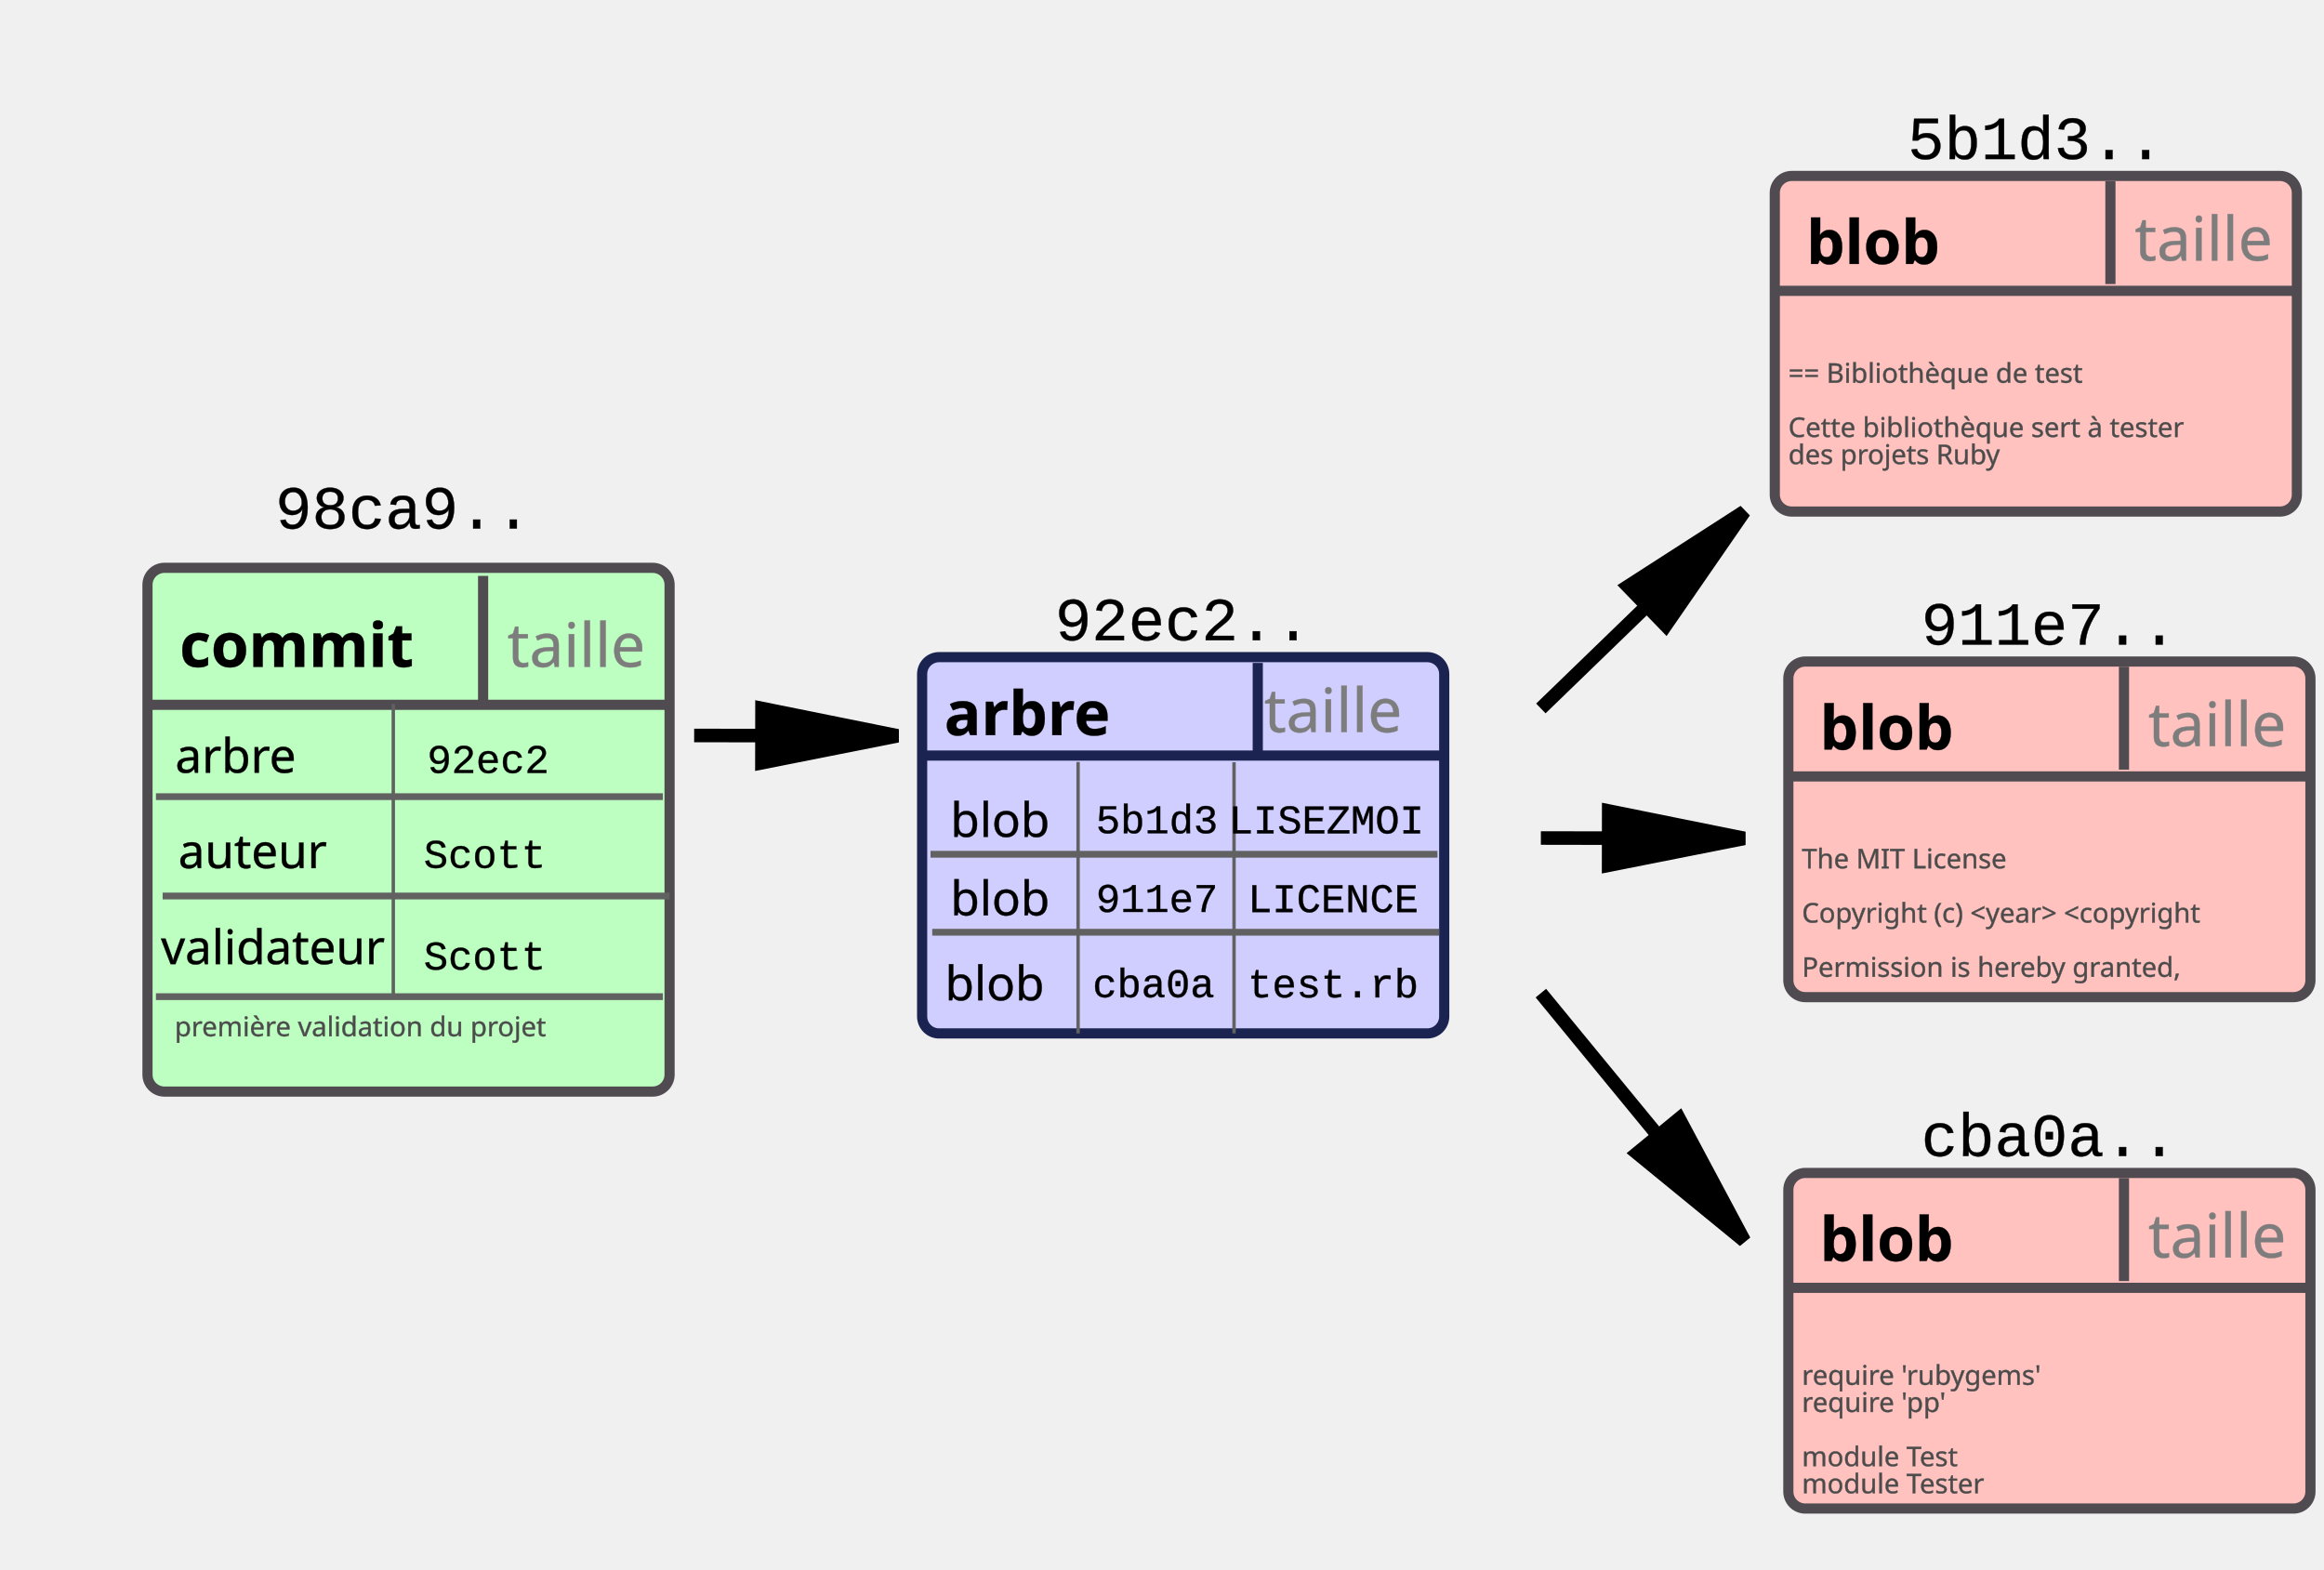
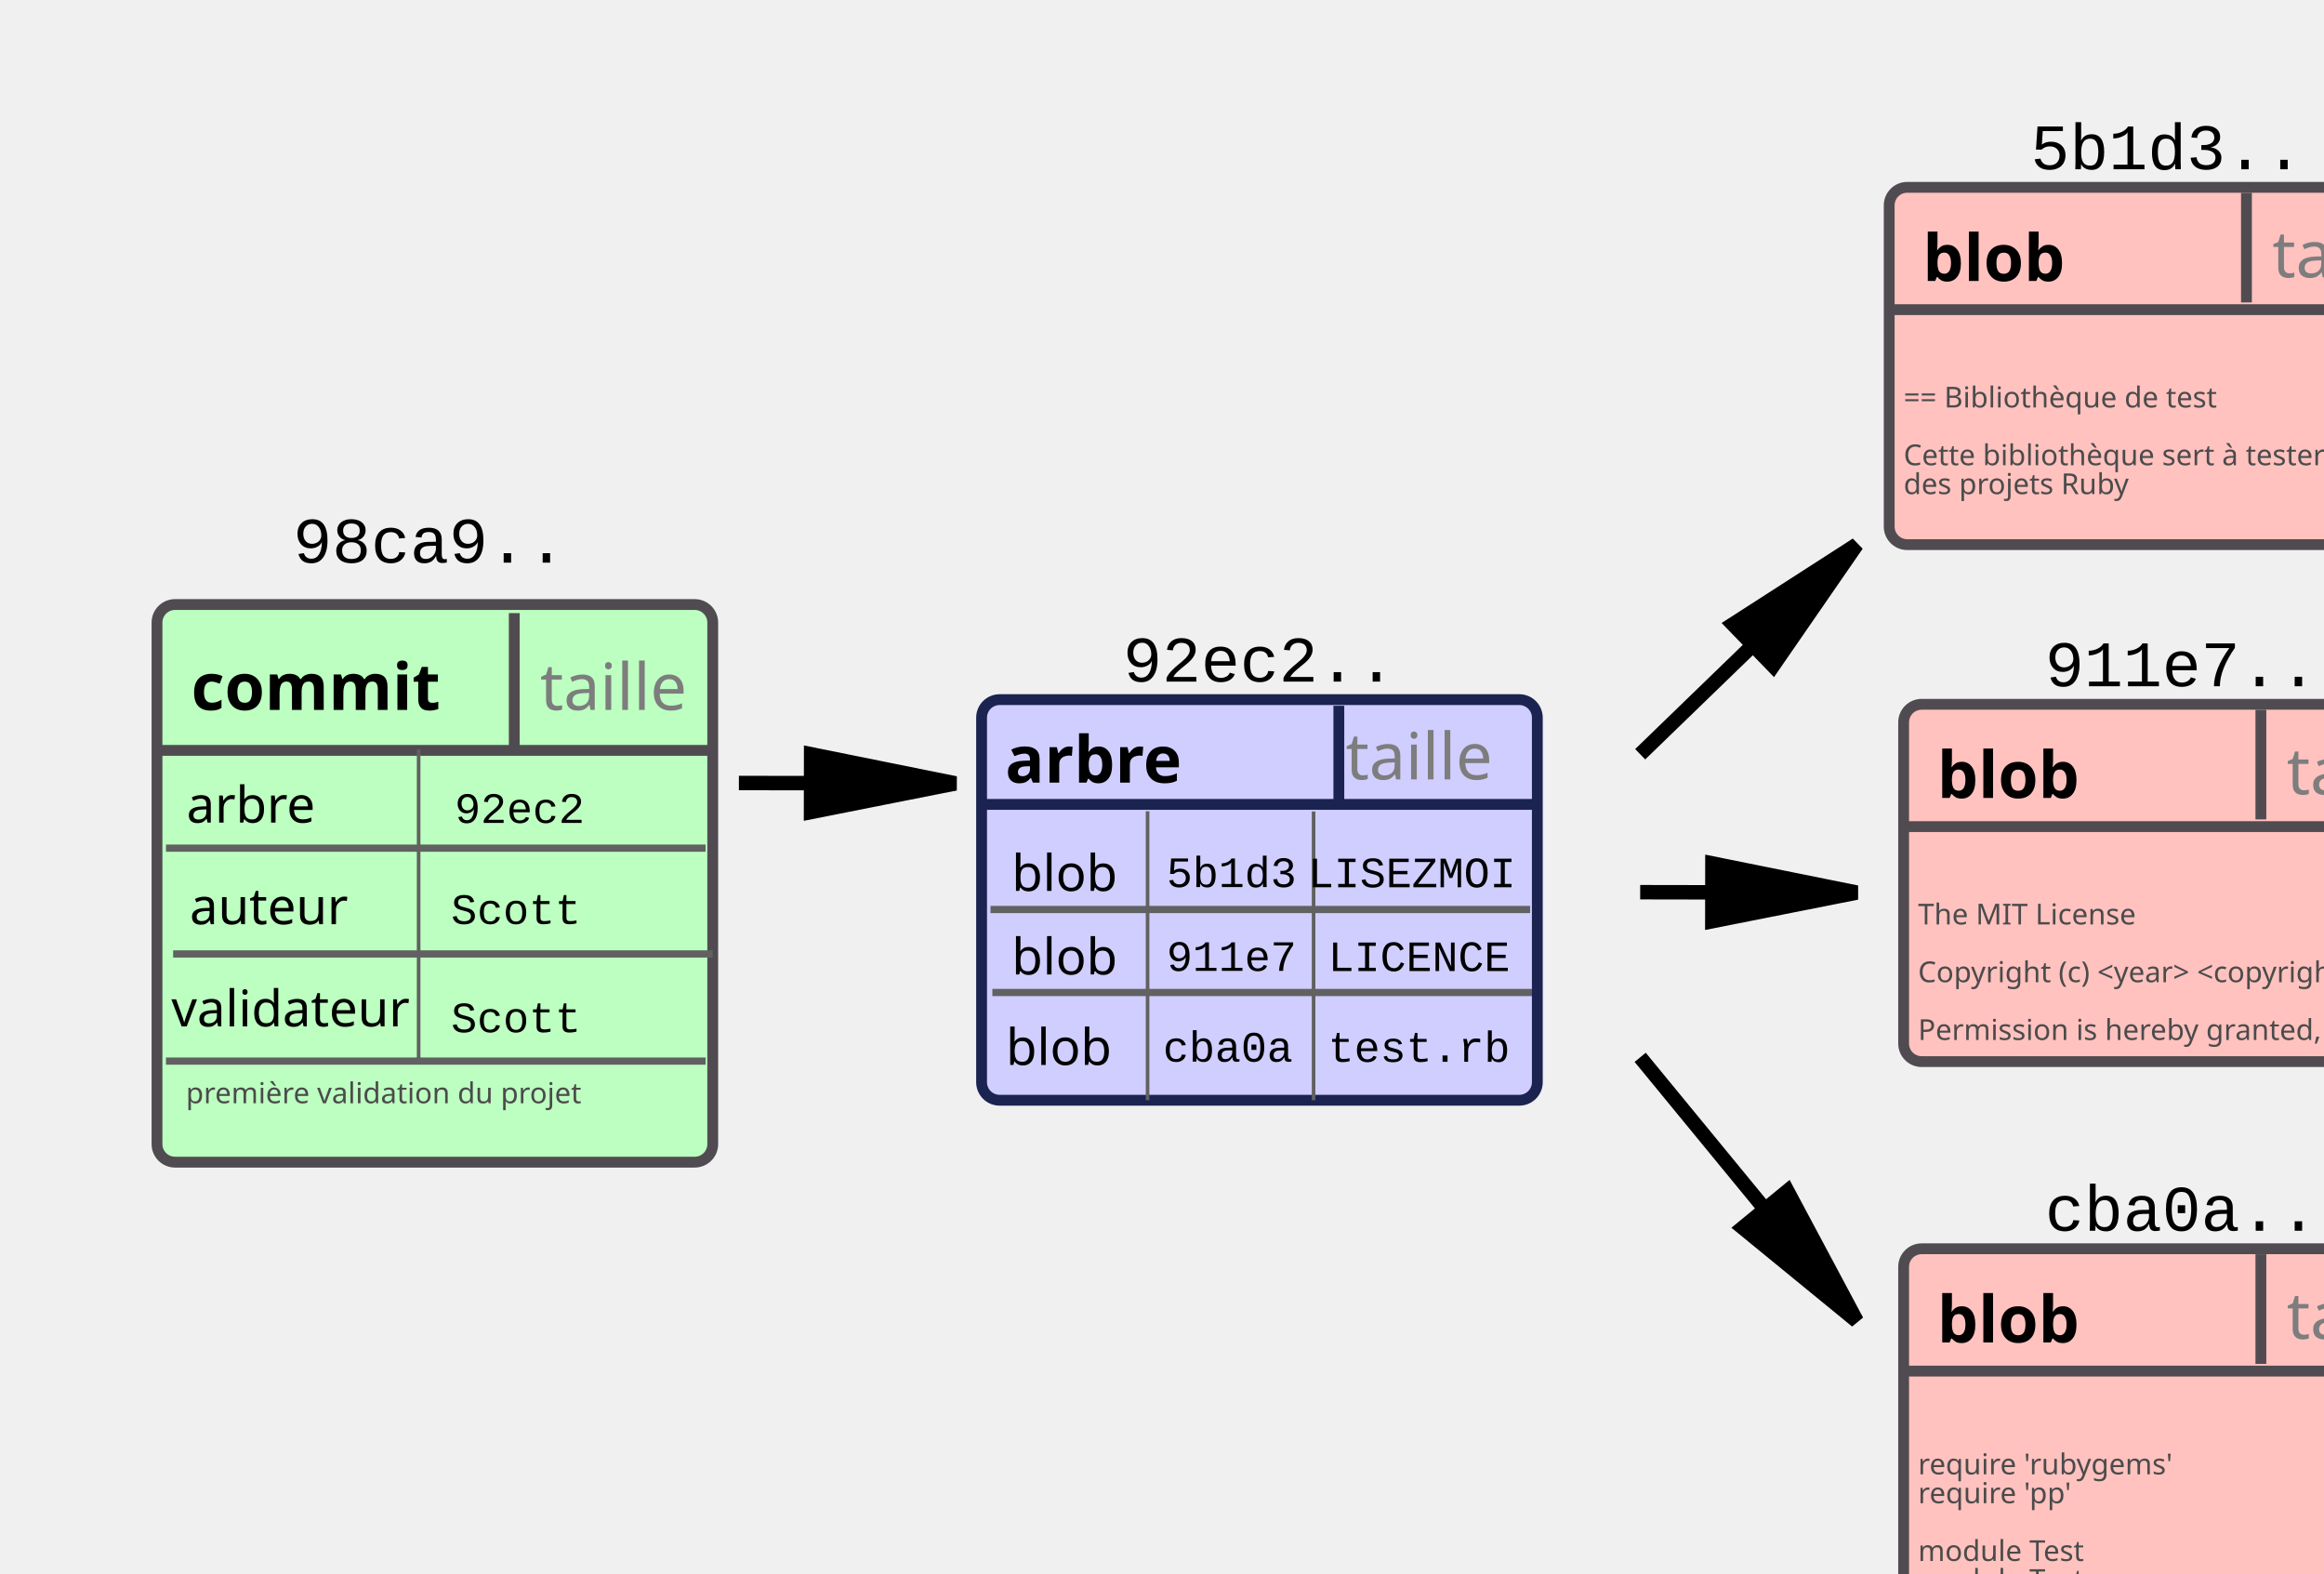
<svg xmlns="http://www.w3.org/2000/svg">
  <defs>
    <marker id="Arrow1Lend" orient="auto" refX="0.0" refY="0.0" style="overflow:visible;">
      <path d="M -10,0.0 L -10.0,-2.0 L 0.0,0.0 L -10.0,2.0 z " id="path3666" style="fill-rule:evenodd;stroke:#000000;stroke-width:1.0px;marker-start:none;" />
    </marker>
  </defs>
  <g style="stroke:#000000;fill:#fff">
    <g style="stroke:#000000;fill:#fff">
      <rect height="111.0" id="32" rx="5.0" ry="5.0" style="stroke:#1b2350;stroke-width:3px;fill:#d0ceff" width="154.0" x="272.0" y="193.847" />
      <path d="M 426.0,222.878 L 272.0,222.878" id="31" style="marker-start:none;stroke:#1b2350;stroke-width:3px;marker-end:none;fill:none" />
      <path d="M 371.0,195.555 L 371.0,222.878" id="30" style="marker-start:none;stroke:#1b2350;stroke-width:3px;marker-end:none;fill:none" />
    </g>
    <rect height="22.0" id="28" style="stroke:none;fill:none" width="39.0" x="283.5" y="196.847" />
-     <text id="28_text" style="fill:#000000;stroke:#000000;stroke-width:0.1px;font-family: GillSans-Bold;font-size:18px" x="283.5" y="196.847">
+     <text id="28_text" style="fill:#000000;stroke:#000000;stroke-width:0px;font-family: GillSans-Bold;font-size:18px" x="283.5" y="196.847">
      <tspan fill="#000000" font-family="GillSans;" font-size="18.0px" font-weight="bold" id="28_line1" stroke="#000000" text-align="center" text-anchor="middle" x="303.0" y="216.847">arbre</tspan>
    </text>
    <rect height="22.0" id="27" style="stroke:none;fill:none" width="27.0" x="379.735" y="195.951" />
-     <text id="27_text" style="fill:#7d7d7d;stroke:#7d7d7d;stroke-width:0.1px;font-family: GillSans;font-size:18px" x="379.735" y="195.951">
+     <text id="27_text" style="fill:#7d7d7d;stroke:#7d7d7d;stroke-width:0px;font-family: GillSans;font-size:18px" x="379.735" y="195.951">
      <tspan fill="#7d7d7d" font-family="GillSans;" font-size="18.0px" id="27_line1" stroke="#7d7d7d" text-align="center" text-anchor="middle" x="393.235" y="215.951">taille</tspan>
    </text>
    <rect height="22.0" id="12" style="stroke:none;fill:none" width="76.0" x="311.0" y="168.847" />
-     <text id="12_text" style="fill:#000000;stroke:#000000;stroke-width:0.1px;font-family: Courier New;font-size:18px" x="311.0" y="168.847">
+     <text id="12_text" style="fill:#000000;stroke:#000000;stroke-width:0px;font-family: Courier New;font-size:18px" x="311.0" y="168.847">
      <tspan fill="#000000" font-family="Courier;" font-size="18.0px" id="12_line1" stroke="#000000" text-align="center" text-anchor="middle" x="349.0" y="188.847">92ec2..</tspan>
    </text>
    <path d="M 424.0,251.994 L 274.471,251.994" id="78" style="marker-start:none;stroke:#616161;stroke-width:2px;marker-end:none;fill:none" />
    <path d="M 424.515,274.994 L 274.985,274.994" id="79" style="marker-start:none;stroke:#616161;stroke-width:2px;marker-end:none;fill:none" />
    <rect height="26.146" id="300" style="stroke:none;fill:none" width="56.0" x="267.0" y="226.774" />
-     <text id="300_text" style="fill:#000000;stroke:#000000;stroke-width:0.1px;font-family: GillSans;font-size:14px" x="267.0" y="226.774">
+     <text id="300_text" style="fill:#000000;stroke:#000000;stroke-width:0px;font-family: GillSans;font-size:14px" x="267.0" y="226.774">
      <tspan fill="#000000" font-family="GillSans;" font-size="14.0px" id="300_line1" stroke="#000000" text-align="center" text-anchor="middle" x="295.0" y="246.847">blob</tspan>
    </text>
    <rect height="26.146" id="90" style="stroke:none;fill:none" width="56.0" x="265.397" y="274.994" />
-     <text id="90_text" style="fill:#000000;stroke:#000000;stroke-width:0.1px;font-family: GillSans;font-size:14px" x="265.397" y="274.994">
+     <text id="90_text" style="fill:#000000;stroke:#000000;stroke-width:0px;font-family: GillSans;font-size:14px" x="265.397" y="274.994">
      <tspan fill="#000000" font-family="GillSans;" font-size="14.0px" id="90_line1" stroke="#000000" text-align="center" text-anchor="middle" x="293.397" y="295.067">blob</tspan>
    </text>
    <rect height="26.146" id="91" style="stroke:none;fill:none" width="56.0" x="267.0" y="249.927" />
-     <text id="91_text" style="fill:#000000;stroke:#000000;stroke-width:0.1px;font-family: GillSans;font-size:14px" x="267.0" y="249.927">
+     <text id="91_text" style="fill:#000000;stroke:#000000;stroke-width:0px;font-family: GillSans;font-size:14px" x="267.0" y="249.927">
      <tspan fill="#000000" font-family="GillSans;" font-size="14.0px" id="91_line1" stroke="#000000" text-align="center" text-anchor="middle" x="295.0" y="270">blob</tspan>
    </text>
    <path d="M 318.0,304.847 L 318.0,224.774" id="94" style="marker-start:none;stroke:#616161;marker-end:none;fill:none" />
    <rect height="14.0" id="116" style="stroke:none;fill:none" width="37.0" x="322.765" y="232.774" />
-     <text id="116_text" style="fill:#000000;stroke:#000000;stroke-width:0.1px;font-family: Courier New;font-size:12px" x="322.765" y="232.774">
+     <text id="116_text" style="fill:#000000;stroke:#000000;stroke-width:0px;font-family: Courier New;font-size:12px" x="322.765" y="232.774">
      <tspan fill="#000000" font-family="Courier;" font-size="12.0px" id="116_line1" stroke="#000000" text-align="center" text-anchor="middle" x="341.265" y="245.774">5b1d3</tspan>
    </text>
    <path d="M 364.0,304.847 L 364.0,224.847" id="117" style="marker-start:none;stroke:#616161;marker-end:none;fill:none" />
    <rect height="14.0" id="120" style="stroke:none;fill:none" width="37.0" x="321.765" y="281.14" />
-     <text id="120_text" style="fill:#000000;stroke:#000000;stroke-width:0.1px;font-family: Courier New;font-size:12px" x="321.765" y="281.14">
+     <text id="120_text" style="fill:#000000;stroke:#000000;stroke-width:0px;font-family: Courier New;font-size:12px" x="321.765" y="281.14">
      <tspan fill="#000000" font-family="Courier;" font-size="12.0px" id="120_line1" stroke="#000000" text-align="center" text-anchor="middle" x="340.265" y="294.14">cba0a</tspan>
    </text>
    <rect height="14.0" id="121" style="stroke:none;fill:none" width="37.0" x="322.765" y="256.0" />
-     <text id="121_text" style="fill:#000000;stroke:#000000;stroke-width:0.1px;font-family: Courier New;font-size:12px" x="322.765" y="256.0">
+     <text id="121_text" style="fill:#000000;stroke:#000000;stroke-width:0px;font-family: Courier New;font-size:12px" x="322.765" y="256.0">
      <tspan fill="#000000" font-family="Courier;" font-size="12.0px" id="121_line1" stroke="#000000" text-align="center" text-anchor="middle" x="341.265" y="269.0">911e7</tspan>
    </text>
    <rect height="14.0" id="129" style="stroke:none;fill:none" width="44.0" x="369.235" y="232.829" />
-     <text id="129_text" style="fill:#000000;stroke:#000000;stroke-width:0.1px;font-family: Courier New;font-size:12px" x="369.235" y="232.829">
+     <text id="129_text" style="fill:#000000;stroke:#000000;stroke-width:0px;font-family: Courier New;font-size:12px" x="369.235" y="232.829">
      <tspan fill="#000000" font-family="Courier;" font-size="12.0px" id="129_line1" stroke="#000000" text-align="center" text-anchor="middle" x="391.235" y="245.829">LISEZMOI</tspan>
    </text>
    <rect height="14.0" id="132" style="stroke:none;fill:none" width="51.0" x="367.735" y="281.195" />
-     <text id="132_text" style="fill:#000000;stroke:#000000;stroke-width:0.1px;font-family: Courier New;font-size:12px" x="367.735" y="281.195">
+     <text id="132_text" style="fill:#000000;stroke:#000000;stroke-width:0px;font-family: Courier New;font-size:12px" x="367.735" y="281.195">
      <tspan fill="#000000" font-family="Courier;" font-size="12.0px" id="132_line1" stroke="#000000" text-align="center" text-anchor="middle" x="393.235" y="294.195">test.rb</tspan>
    </text>
    <rect height="14.0" id="133" style="stroke:none;fill:none" width="51.0" x="367.735" y="256.055" />
-     <text id="133_text" style="fill:#000000;stroke:#000000;stroke-width:0.1px;font-family: Courier New;font-size:12px" x="367.735" y="256.055">
+     <text id="133_text" style="fill:#000000;stroke:#000000;stroke-width:0px;font-family: Courier New;font-size:12px" x="367.735" y="256.055">
      <tspan fill="#000000" font-family="Courier;" font-size="12.0px" id="133_line1" stroke="#000000" text-align="center" text-anchor="middle" x="393.235" y="269.055">LICENCE</tspan>
    </text>
    <g style="stroke:#000000;fill:#fff">
      <rect height="99.0" id="235" rx="5.0" ry="5.0" style="stroke:#504b50;stroke-width:3px;fill:#ffc2bf" width="154.0" x="523.504" y="51.902" />
      <path d="M 677.504,85.794 L 523.504,85.794" id="234" style="marker-start:none;stroke:#504b50;stroke-width:3px;marker-end:none;fill:none" />
      <path d="M 622.504,53.425 L 622.504,83.794" id="233" style="marker-start:none;stroke:#504b50;stroke-width:3px;marker-end:none;fill:none" />
      <rect height="16.754" id="232" style="stroke:none;fill:none" width="40.0" x="532.504" y="60.471" />
-       <text id="232_text" style="fill:#000000;stroke:#000000;stroke-width:0.1px;font-family: GillSans;font-size:18px" x="532.504" y="60.471">
+       <text id="232_text" style="fill:#000000;stroke:#000000;stroke-width:0px;font-family: GillSans;font-size:18px" x="532.504" y="60.471">
        <tspan fill="#000000" font-family="GillSans;" font-size="18.0px" font-weight="bold" id="232_line1" stroke="#000000" text-align="center" text-anchor="middle" x="552.504" y="77.848">blob</tspan>
      </text>
      <rect height="16.754" id="231" style="stroke:none;fill:none" width="27.0" x="636.504" y="59.471" />
-       <text id="231_text" style="fill:#7d7d7d;stroke:#7d7d7d;stroke-width:0.1px;font-family: GillSans;font-size:18px" x="636.504" y="59.471">
+       <text id="231_text" style="fill:#7d7d7d;stroke:#7d7d7d;stroke-width:0px;font-family: GillSans;font-size:18px" x="636.504" y="59.471">
        <tspan fill="#7d7d7d" font-family="GillSans;" font-size="18.0px" id="231_line1" stroke="#7d7d7d" text-align="center" text-anchor="middle" x="650.004" y="76.848">taille</tspan>
      </text>
    </g>
    <rect height="22.0" id="236" style="stroke:none;fill:none" width="76.0" x="562.504" y="26.902" />
-     <text id="236_text" style="fill:#000000;stroke:#000000;stroke-width:0.1px;font-family: Courier New;font-size:18px" x="562.504" y="26.902">
+     <text id="236_text" style="fill:#000000;stroke:#000000;stroke-width:0px;font-family: Courier New;font-size:18px" x="562.504" y="26.902">
      <tspan fill="#000000" font-family="Courier;" font-size="18.0px" id="236_line1" stroke="#000000" text-align="center" text-anchor="middle" x="600.504" y="46.902">5b1d3..</tspan>
    </text>
    <rect height="66.0" id="301" style="stroke:none;fill:none" width="135.0" x="527.504" y="91.902" />
-     <text id="301_text" style="fill:#000000;stroke:#000000;stroke-width:0.1px;font-family: Monaco;font-size:8px" x="527.504" y="91.902">
+     <text id="301_text" style="fill:#000000;stroke:#000000;stroke-width:0px;font-family: Monaco;font-size:8px" x="527.504" y="91.902">
      <tspan fill="#4b4b4b" font-family="Monaco;" font-size="8.0px" id="301_line1" stroke="#4b4b4b" text-align="left" x="527.504" y="112.902">== Bibliothèque de test</tspan>
      <tspan fill="#4b4b4b" font-family="Monaco;" font-size="8.0px" id="301_line2" stroke="#4b4b4b" text-align="left" x="527.504" y="120.902" />
      <tspan fill="#4b4b4b" font-family="Monaco;" font-size="8.0px" id="301_line3" stroke="#4b4b4b" text-align="left" x="527.504" y="128.902">Cette bibliothèque sert à tester</tspan>
      <tspan fill="#4b4b4b" font-family="Monaco;" font-size="8.0px" id="301_line4" stroke="#4b4b4b" text-align="left" x="527.504" y="136.902">des projets Ruby</tspan>
      <tspan fill="#4b4b4b" font-family="Monaco;" font-size="8.0px" id="301_line5" stroke="#4b4b4b" text-align="left" x="527.504" y="144.902" />
    </text>
    <path d="M 454.504,208.982 L 514.504,150.902" id="302" style="marker-start:none;stroke:#000000;stroke-width:4px;marker-end:url(#Arrow1Lend);fill:none" />
    <path d="M 454.504,292.956 L 514.504,366.0" id="303" style="marker-start:none;stroke:#000000;stroke-width:4px;marker-end:url(#Arrow1Lend);fill:none" />
    <path d="M 454.504,247.201 L 514.504,247.305" id="304" style="marker-start:none;stroke:#000000;stroke-width:4px;marker-end:url(#Arrow1Lend);fill:none" />
    <g style="stroke:#000000;fill:#fff">
      <rect height="99.0" id="310" rx="5.0" ry="5.0" style="stroke:#504b50;stroke-width:3px;fill:#ffc2bf" width="154.0" x="527.504" y="346.0" />
      <path d="M 681.504,379.892 L 527.504,379.892" id="309" style="marker-start:none;stroke:#504b50;stroke-width:3px;marker-end:none;fill:none" />
      <path d="M 626.504,347.523 L 626.504,377.892" id="308" style="marker-start:none;stroke:#504b50;stroke-width:3px;marker-end:none;fill:none" />
      <rect height="16.754" id="307" style="stroke:none;fill:none" width="40.0" x="536.504" y="354.569" />
-       <text id="307_text" style="fill:#000000;stroke:#000000;stroke-width:0.1px;font-family: GillSans;font-size:18px" x="536.504" y="354.569">
+       <text id="307_text" style="fill:#000000;stroke:#000000;stroke-width:0px;font-family: GillSans;font-size:18px" x="536.504" y="354.569">
        <tspan fill="#000000" font-family="GillSans;" font-size="18.0px" font-weight="bold" id="307_line1" stroke="#000000" text-align="center" text-anchor="middle" x="556.504" y="371.946">blob</tspan>
      </text>
      <rect height="16.754" id="306" style="stroke:none;fill:none" width="27.0" x="640.504" y="353.569" />
-       <text id="306_text" style="fill:#7d7d7d;stroke:#7d7d7d;stroke-width:0.1px;font-family: GillSans;font-size:18px" x="640.504" y="353.569">
+       <text id="306_text" style="fill:#7d7d7d;stroke:#7d7d7d;stroke-width:0px;font-family: GillSans;font-size:18px" x="640.504" y="353.569">
        <tspan fill="#7d7d7d" font-family="GillSans;" font-size="18.0px" id="306_line1" stroke="#7d7d7d" text-align="center" text-anchor="middle" x="654.004" y="370.946">taille</tspan>
      </text>
    </g>
    <rect height="22.0" id="311" style="stroke:none;fill:none" width="76.0" x="566.504" y="321.0" />
-     <text id="311_text" style="fill:#000000;stroke:#000000;stroke-width:0.1px;font-family: Courier New;font-size:18px" x="566.504" y="321.0">
+     <text id="311_text" style="fill:#000000;stroke:#000000;stroke-width:0px;font-family: Courier New;font-size:18px" x="566.504" y="321.0">
      <tspan fill="#000000" font-family="Courier;" font-size="18.0px" id="311_line1" stroke="#000000" text-align="center" text-anchor="middle" x="604.504" y="341.0">cba0a..</tspan>
    </text>
    <rect height="77.0" id="312" style="stroke:none;fill:none" width="87.0" x="531.504" y="386.0" />
-     <text id="312_text" style="fill:#000000;stroke:#000000;stroke-width:0.1px;font-family: Monaco;font-size:8px" x="531.504" y="386.0">
+     <text id="312_text" style="fill:#000000;stroke:#000000;stroke-width:0px;font-family: Monaco;font-size:8px" x="531.504" y="386.0">
      <tspan fill="#4b4b4b" font-family="Monaco;" font-size="8.0px" id="312_line1" stroke="#4b4b4b" text-align="left" x="531.504" y="408.5">require 'rubygems'</tspan>
      <tspan fill="#4b4b4b" font-family="Monaco;" font-size="8.0px" id="312_line2" stroke="#4b4b4b" text-align="left" x="531.504" y="416.5">require 'pp'</tspan>
      <tspan fill="#4b4b4b" font-family="Monaco;" font-size="8.0px" id="312_line3" stroke="#4b4b4b" text-align="left" x="531.504" y="424.5" />
      <tspan fill="#4b4b4b" font-family="Monaco;" font-size="8.0px" id="312_line4" stroke="#4b4b4b" text-align="left" x="531.504" y="432.5">module Test</tspan>
      <tspan fill="#4b4b4b" font-family="Monaco;" font-size="8.0px" id="312_line5" stroke="#4b4b4b" text-align="left" x="531.504" y="440.5">module Tester</tspan>
      <tspan fill="#4b4b4b" font-family="Monaco;" font-size="8.0px" id="312_line6" stroke="#4b4b4b" text-align="left" x="531.504" y="448.5" />
    </text>
    <g style="stroke:#000000;fill:#fff">
      <rect height="99.0" id="318" rx="5.0" ry="5.0" style="stroke:#504b50;stroke-width:3px;fill:#ffc2bf" width="154.0" x="527.504" y="195.14" />
      <path d="M 681.504,229.032 L 527.504,229.032" id="317" style="marker-start:none;stroke:#504b50;stroke-width:3px;marker-end:none;fill:none" />
      <path d="M 626.504,196.663 L 626.504,227.032" id="316" style="marker-start:none;stroke:#504b50;stroke-width:3px;marker-end:none;fill:none" />
      <rect height="16.754" id="315" style="stroke:none;fill:none" width="40.0" x="536.504" y="203.709" />
-       <text id="315_text" style="fill:#000000;stroke:#000000;stroke-width:0.1px;font-family: GillSans;font-size:18px" x="536.504" y="203.709">
+       <text id="315_text" style="fill:#000000;stroke:#000000;stroke-width:0px;font-family: GillSans;font-size:18px" x="536.504" y="203.709">
        <tspan fill="#000000" font-family="GillSans;" font-size="18.0px" font-weight="bold" id="315_line1" stroke="#000000" text-align="center" text-anchor="middle" x="556.504" y="221.086">blob</tspan>
      </text>
      <rect height="16.754" id="314" style="stroke:none;fill:none" width="27.0" x="640.504" y="202.709" />
-       <text id="314_text" style="fill:#7d7d7d;stroke:#7d7d7d;stroke-width:0.1px;font-family: GillSans;font-size:18px" x="640.504" y="202.709">
+       <text id="314_text" style="fill:#7d7d7d;stroke:#7d7d7d;stroke-width:0px;font-family: GillSans;font-size:18px" x="640.504" y="202.709">
        <tspan fill="#7d7d7d" font-family="GillSans;" font-size="18.0px" id="314_line1" stroke="#7d7d7d" text-align="center" text-anchor="middle" x="654.004" y="220.086">taille</tspan>
      </text>
    </g>
    <rect height="22.0" id="319" style="stroke:none;fill:none" width="76.0" x="566.504" y="170.14" />
-     <text id="319_text" style="fill:#000000;stroke:#000000;stroke-width:0.1px;font-family: Courier New;font-size:18px" x="566.504" y="170.14">
+     <text id="319_text" style="fill:#000000;stroke:#000000;stroke-width:0px;font-family: Courier New;font-size:18px" x="566.504" y="170.14">
      <tspan fill="#000000" font-family="Courier;" font-size="18.0px" id="319_line1" stroke="#000000" text-align="center" text-anchor="middle" x="604.504" y="190.14">911e7..</tspan>
    </text>
    <rect height="66.0" id="320" style="stroke:none;fill:none" width="154.0" x="531.504" y="235.14" />
-     <text id="320_text" style="fill:#000000;stroke:#000000;stroke-width:0.1px;font-family: Monaco;font-size:8px" x="531.504" y="235.14">
+     <text id="320_text" style="fill:#000000;stroke:#000000;stroke-width:0px;font-family: Monaco;font-size:8px" x="531.504" y="235.14">
      <tspan fill="#4b4b4b" font-family="Monaco;" font-size="8.0px" id="320_line1" stroke="#4b4b4b" text-align="left" x="531.504" y="256.14">The MIT License</tspan>
      <tspan fill="#4b4b4b" font-family="Monaco;" font-size="8.0px" id="320_line2" stroke="#4b4b4b" text-align="left" x="531.504" y="264.14" />
      <tspan fill="#4b4b4b" font-family="Monaco;" font-size="8.0px" id="320_line3" stroke="#4b4b4b" text-align="left" x="531.504" y="272.14">Copyright (c) &lt;year&gt; &lt;copyright</tspan>
      <tspan fill="#4b4b4b" font-family="Monaco;" font-size="8.0px" id="320_line4" stroke="#4b4b4b" text-align="left" x="531.504" y="280.14" />
      <tspan fill="#4b4b4b" font-family="Monaco;" font-size="8.0px" id="320_line5" stroke="#4b4b4b" text-align="left" x="531.504" y="288.14">Permission is hereby granted,</tspan>
    </text>
    <g style="stroke:#000000;fill:#fff">
      <rect height="154.5" id="272" rx="5.0" ry="5.0" style="stroke:#504b50;stroke-width:3px;fill:#bdffc1" width="154.0" x="43.504" y="167.5" />
      <path d="M 197.504,207.908 L 43.504,207.908" id="271" style="marker-start:none;stroke:#504b50;stroke-width:3px;marker-end:none;fill:none" />
      <path d="M 142.504,169.877 L 142.504,207.908" id="270" style="marker-start:none;stroke:#504b50;stroke-width:3px;marker-end:none;fill:none" />
      <rect height="26.146" id="269" style="stroke:none;fill:none" width="56.0" x="59.504" y="174.631" />
-       <text id="269_text" style="fill:#000000;stroke:#000000;stroke-width:0.1px;font-family: GillSans-Bold;font-size:18px" x="59.504" y="174.631">
+       <text id="269_text" style="fill:#000000;stroke:#000000;stroke-width:0px;font-family: GillSans-Bold;font-size:18px" x="59.504" y="174.631">
        <tspan fill="#000000" font-family="GillSans;" font-size="18.0px" font-weight="bold" id="269_line1" stroke="#000000" text-align="center" text-anchor="middle" x="87.504" y="196.704">commit</tspan>
      </text>
      <rect height="26.146" id="268" style="stroke:none;fill:none" width="27.0" x="156.504" y="174.631" />
-       <text id="268_text" style="fill:#7d7d7d;stroke:#7d7d7d;stroke-width:0.1px;font-family: GillSans;font-size:18px" x="156.504" y="174.631">
+       <text id="268_text" style="fill:#7d7d7d;stroke:#7d7d7d;stroke-width:0px;font-family: GillSans;font-size:18px" x="156.504" y="174.631">
        <tspan fill="#7d7d7d" font-family="GillSans;" font-size="18.0px" id="268_line1" stroke="#7d7d7d" text-align="center" text-anchor="middle" x="170.004" y="196.704">taille</tspan>
      </text>
    </g>
    <path d="M 195.526,235.0 L 45.996,235.0" id="274" style="marker-start:none;stroke:#616161;stroke-width:2px;marker-end:none;fill:none" />
    <path d="M 197.504,264.31 L 47.975,264.31" id="276" style="marker-start:none;stroke:#616161;stroke-width:2px;marker-end:none;fill:none" />
    <path d="M 195.526,294.0 L 45.996,294.0" id="277" style="marker-start:none;stroke:#616161;stroke-width:2px;marker-end:none;fill:none" />
    <rect height="26.146" id="278" style="stroke:none;fill:none" width="56.0" x="41.511" y="207.854" />
-     <text id="278_text" style="fill:#000000;stroke:#000000;stroke-width:0.1px;font-family: GillSans;font-size:14px" x="41.511" y="207.854">
+     <text id="278_text" style="fill:#000000;stroke:#000000;stroke-width:0px;font-family: GillSans;font-size:14px" x="41.511" y="207.854">
      <tspan fill="#000000" font-family="GillSans;" font-size="14.0px" id="278_line1" stroke="#000000" text-align="center" text-anchor="middle" x="69.511" y="227.927">arbre</tspan>
    </text>
    <rect height="26.146" id="280" style="stroke:none;fill:none" width="56.0" x="46.511" y="236.0" />
-     <text id="280_text" style="fill:#000000;stroke:#000000;stroke-width:0.1px;font-family: GillSans;font-size:14px" x="46.511" y="236.0">
+     <text id="280_text" style="fill:#000000;stroke:#000000;stroke-width:0px;font-family: GillSans;font-size:14px" x="46.511" y="236.0">
      <tspan fill="#000000" font-family="GillSans;" font-size="14.0px" id="280_line1" stroke="#000000" text-align="center" text-anchor="middle" x="74.511" y="256.073">auteur</tspan>
    </text>
    <rect height="26.146" id="281" style="stroke:none;fill:none" width="56.0" x="52.511" y="264.31" />
-     <text id="281_text" style="fill:#000000;stroke:#000000;stroke-width:0.1px;font-family: GillSans;font-size:14px" x="52.511" y="264.31">
+     <text id="281_text" style="fill:#000000;stroke:#000000;stroke-width:0px;font-family: GillSans;font-size:14px" x="52.511" y="264.31">
      <tspan fill="#000000" font-family="GillSans;" font-size="14.0px" id="281_line1" stroke="#000000" text-align="center" text-anchor="middle" x="80.511" y="284.383">validateur</tspan>
    </text>
    <path d="M 116.004,293.823 L 116.004,207.677" id="282" style="marker-start:none;stroke:#616161;marker-end:none;fill:none" />
    <rect height="11.0" id="283" style="stroke:none;fill:none" width="135.0" x="51.511" y="296.177" />
-     <text id="283_text" style="fill:#000000;stroke:#000000;stroke-width:0.1px;font-family: Monaco;font-size:8px" x="51.511" y="296.177">
+     <text id="283_text" style="fill:#000000;stroke:#000000;stroke-width:0px;font-family: Monaco;font-size:8px" x="51.511" y="296.177">
      <tspan fill="#4b4b4b" font-family="Monaco;" font-size="8.0px" id="283_line1" stroke="#4b4b4b" text-align="left" x="51.511" y="305.677">première validation du projet</tspan>
    </text>
    <rect height="14.0" id="284" style="stroke:none;fill:none" width="37.0" x="125.497" y="215.0" />
-     <text id="284_text" style="fill:#000000;stroke:#000000;stroke-width:0.1px;font-family: Courier New;font-size:12px" x="125.497" y="215.0">
+     <text id="284_text" style="fill:#000000;stroke:#000000;stroke-width:0px;font-family: Courier New;font-size:12px" x="125.497" y="215.0">
      <tspan fill="#000000" font-family="Courier;" font-size="12.0px" id="284_line1" stroke="#000000" text-align="center" text-anchor="middle" x="143.997" y="228.0">92ec2</tspan>
    </text>
    <rect height="14.0" id="286" style="stroke:none;fill:none" width="37.0" x="124.497" y="243.0" />
-     <text id="286_text" style="fill:#000000;stroke:#000000;stroke-width:0.1px;font-family: Courier New;font-size:12px" x="124.497" y="243.0">
+     <text id="286_text" style="fill:#000000;stroke:#000000;stroke-width:0px;font-family: Courier New;font-size:12px" x="124.497" y="243.0">
      <tspan fill="#000000" font-family="Courier;" font-size="12.0px" id="286_line1" stroke="#000000" text-align="center" text-anchor="middle" x="142.997" y="256.0">Scott</tspan>
    </text>
    <rect height="14.0" id="287" style="stroke:none;fill:none" width="37.0" x="124.497" y="273.0" />
-     <text id="287_text" style="fill:#000000;stroke:#000000;stroke-width:0.1px;font-family: Courier New;font-size:12px" x="124.497" y="273.0">
+     <text id="287_text" style="fill:#000000;stroke:#000000;stroke-width:0px;font-family: Courier New;font-size:12px" x="124.497" y="273.0">
      <tspan fill="#000000" font-family="Courier;" font-size="12.0px" id="287_line1" stroke="#000000" text-align="center" text-anchor="middle" x="142.997" y="286.0">Scott</tspan>
    </text>
    <path d="M 204.752,216.951 L 264.752,217.055" id="321" style="marker-start:none;stroke:#000000;stroke-width:4px;marker-end:url(#Arrow1Lend);fill:none" />
    <rect height="22.0" id="67" style="stroke:none;fill:none" width="76.0" x="81.011" y="135.902" />
-     <text id="67_text" style="fill:#000000;stroke:#000000;stroke-width:0.1px;font-family: Courier New;font-size:18px" x="81.011" y="135.902">
+     <text id="67_text" style="fill:#000000;stroke:#000000;stroke-width:0px;font-family: Courier New;font-size:18px" x="81.011" y="135.902">
      <tspan fill="#000000" font-family="Courier;" font-size="18.0px" id="67_line1" stroke="#000000" text-align="center" text-anchor="middle" x="119.011" y="155.902">98ca9..</tspan>
    </text>
  </g>
</svg>
